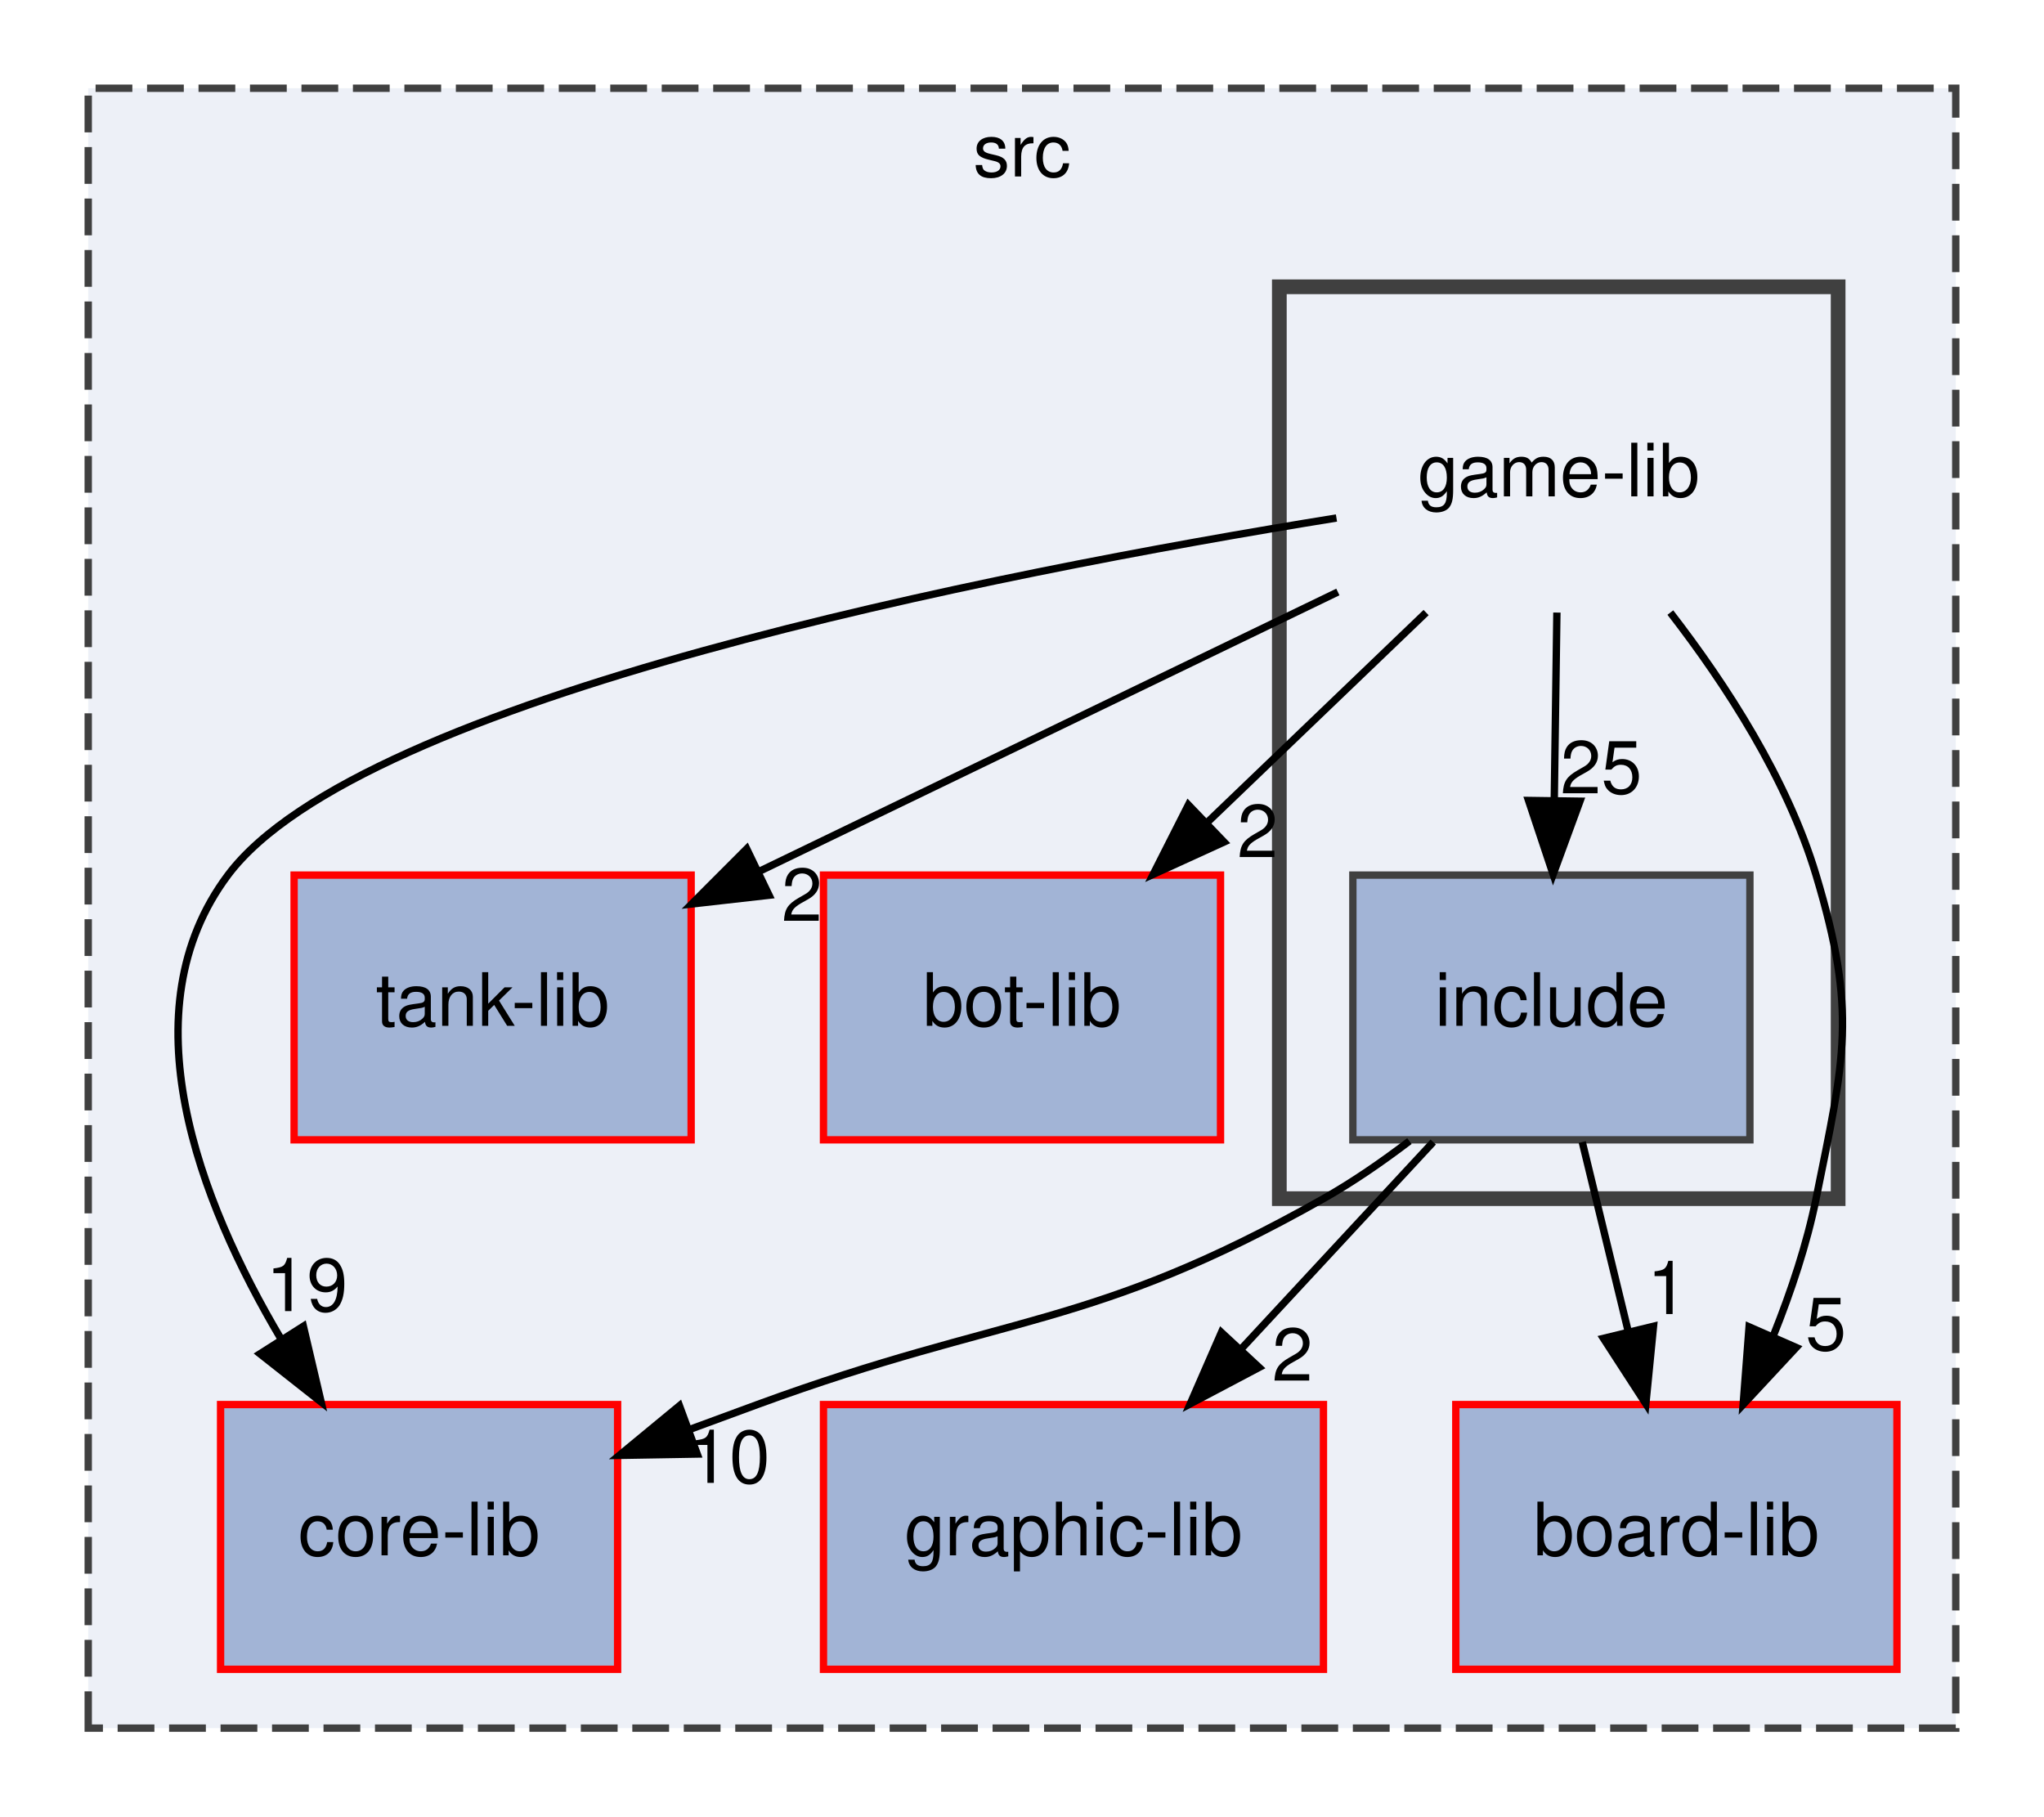
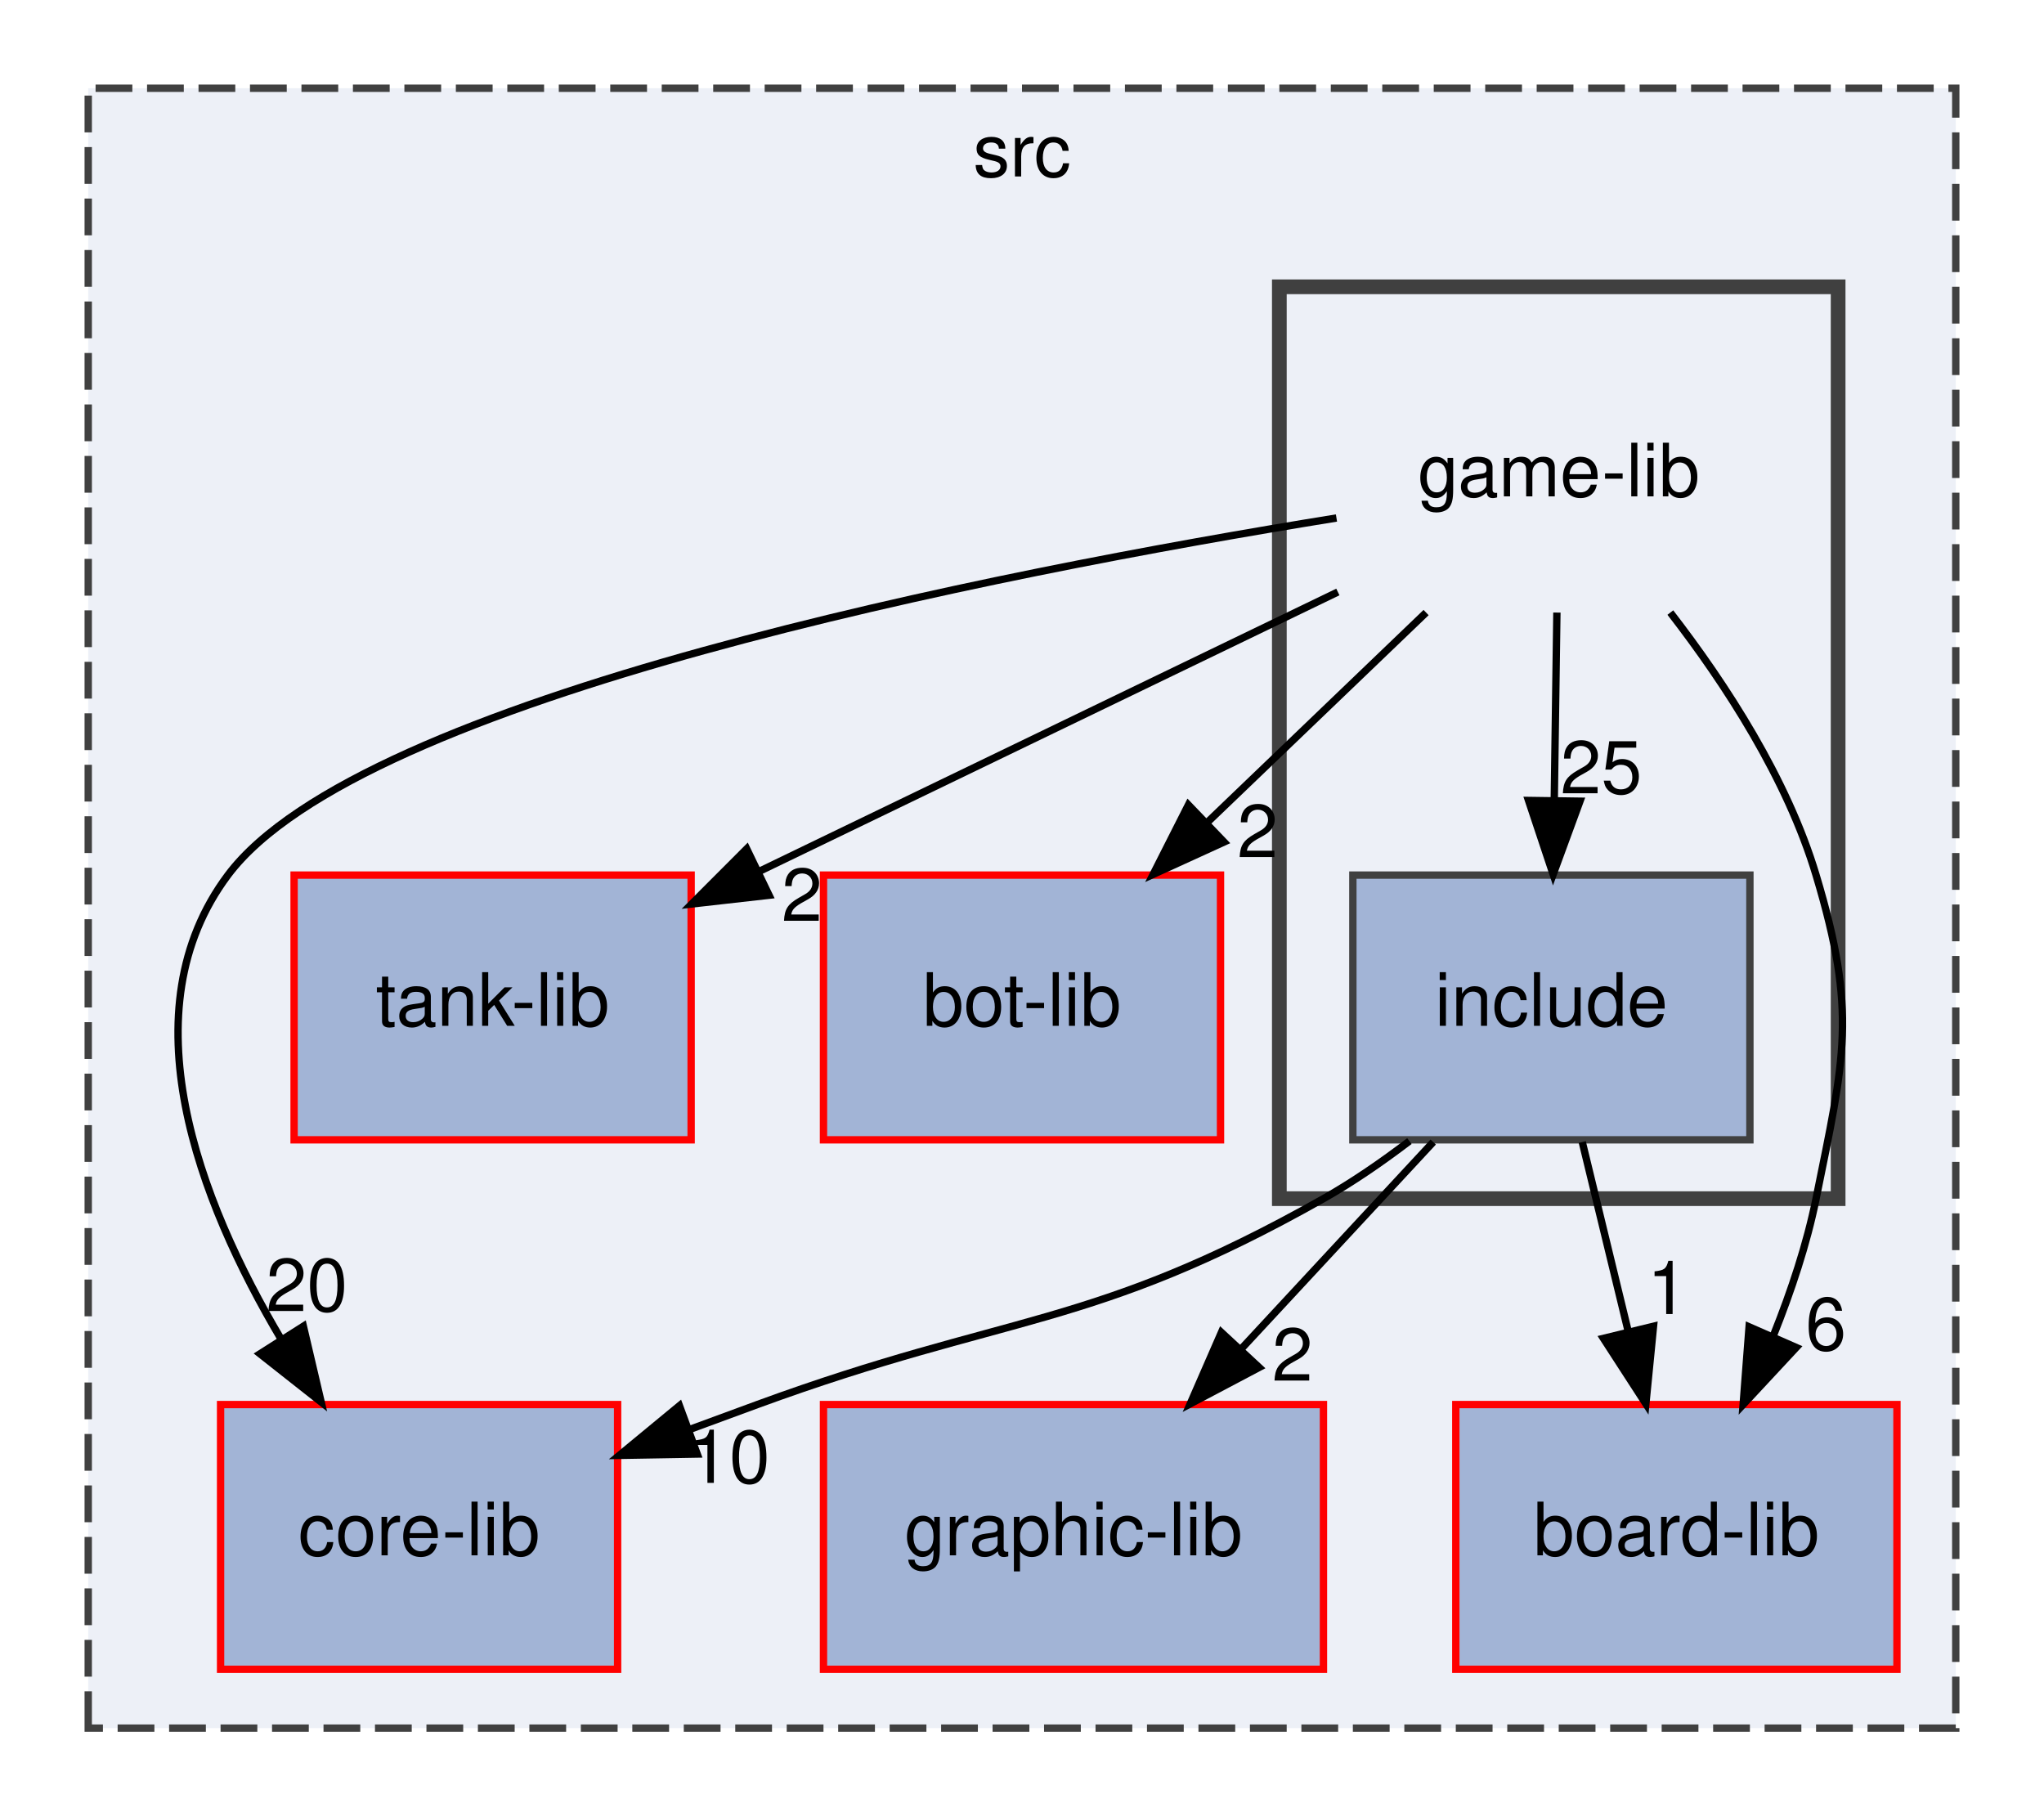
<svg xmlns="http://www.w3.org/2000/svg" xmlns:xlink="http://www.w3.org/1999/xlink" width="278pt" height="247pt" viewBox="0.00 0.00 278.00 247.00">
  <g id="graph0" class="graph" transform="scale(1 1) rotate(0) translate(4 243)">
    <g id="clust1" class="cluster">
      <g id="a_clust1">
        <a xlink:href="dir_68267d1309a1af8e8297ef4c3efbcdba.html" xlink:title="src">
          <polygon fill="#edf0f7" stroke="#404040" stroke-dasharray="5,2" points="8,-8 8,-231 262,-231 262,-8 8,-8" />
          <text text-anchor="middle" x="135" y="-219" font-family="Helvetica,sans-Serif" font-size="10.00">src</text>
        </a>
      </g>
    </g>
    <g id="clust2" class="cluster">
      <g id="a_clust2">
        <a xlink:href="dir_ababdeb7394d8224d3e296f78088442b.html">
          <polygon fill="#edf0f7" stroke="#404040" stroke-width="2" points="170,-80 170,-204 246,-204 246,-80 170,-80" />
        </a>
      </g>
    </g>
    <g id="node1" class="node">
      <g id="a_node1">
        <a xlink:href="dir_09862807db2014add90ed94978e55931.html" xlink:title="tank-lib">
          <polygon fill="#a2b4d6" stroke="red" points="90,-124 36,-124 36,-88 90,-88 90,-124" />
          <text text-anchor="middle" x="63" y="-103.5" font-family="Helvetica,sans-Serif" font-size="10.00">tank-lib</text>
        </a>
      </g>
    </g>
    <g id="node2" class="node">
      <g id="a_node2">
        <a xlink:href="dir_bca8c228595a97e53e081df8126faa1b.html" xlink:title="bot-lib">
          <polygon fill="#a2b4d6" stroke="red" points="162,-124 108,-124 108,-88 162,-88 162,-124" />
          <text text-anchor="middle" x="135" y="-103.5" font-family="Helvetica,sans-Serif" font-size="10.00">bot-lib</text>
        </a>
      </g>
    </g>
    <g id="node3" class="node">
      <g id="a_node3">
        <a xlink:href="dir_dd008488fb0da8829e2acca19721471d.html" xlink:title="core-lib">
          <polygon fill="#a2b4d6" stroke="red" points="80,-52 26,-52 26,-16 80,-16 80,-52" />
          <text text-anchor="middle" x="53" y="-31.5" font-family="Helvetica,sans-Serif" font-size="10.00">core-lib</text>
        </a>
      </g>
    </g>
    <g id="node4" class="node">
      <g id="a_node4">
        <a xlink:href="dir_f9968d1aa079c8b4e4a8682b301a0233.html" xlink:title="board-lib">
          <polygon fill="#a2b4d6" stroke="red" points="254,-52 194,-52 194,-16 254,-16 254,-52" />
          <text text-anchor="middle" x="224" y="-31.5" font-family="Helvetica,sans-Serif" font-size="10.00">board-lib</text>
        </a>
      </g>
    </g>
    <g id="node5" class="node">
      <g id="a_node5">
        <a xlink:href="dir_021a303b9ea6a16d17d203ae5eaa9600.html" xlink:title="graphic-lib">
          <polygon fill="#a2b4d6" stroke="red" points="176,-52 108,-52 108,-16 176,-16 176,-52" />
          <text text-anchor="middle" x="142" y="-31.5" font-family="Helvetica,sans-Serif" font-size="10.00">graphic-lib</text>
        </a>
      </g>
    </g>
    <g id="node6" class="node">
      <text text-anchor="middle" x="208" y="-175.5" font-family="Helvetica,sans-Serif" font-size="10.00">game-lib</text>
    </g>
    <g id="edge1" class="edge">
      <path fill="none" stroke="black" d="M177.96,-162.5C155.11,-151.47 123.57,-136.24 99.31,-124.53" />
      <polygon fill="black" stroke="black" points="100.6,-121.26 90.07,-120.07 97.56,-127.57 100.6,-121.26" />
      <g id="a_edge1-headlabel">
        <a xlink:href="dir_000006_000017.html" xlink:title="2">
          <text text-anchor="middle" x="105.07" y="-117.77" font-family="Helvetica,sans-Serif" font-size="10.00">2</text>
        </a>
      </g>
    </g>
    <g id="edge3" class="edge">
      <path fill="none" stroke="black" d="M189.96,-159.7C180.94,-151.05 169.88,-140.45 160.06,-131.03" />
      <polygon fill="black" stroke="black" points="162.48,-128.5 152.84,-124.1 157.63,-133.55 162.48,-128.5" />
      <g id="a_edge3-headlabel">
        <a xlink:href="dir_000006_000003.html" xlink:title="2">
          <text text-anchor="middle" x="167.04" y="-126.44" font-family="Helvetica,sans-Serif" font-size="10.00">2</text>
        </a>
      </g>
    </g>
    <g id="edge4" class="edge">
      <path fill="none" stroke="black" d="M177.77,-172.56C131.13,-165.03 45.11,-148.17 27,-124 13.17,-105.54 22.97,-79.86 34.28,-60.82" />
      <polygon fill="black" stroke="black" points="37.26,-62.65 39.68,-52.34 31.36,-58.9 37.26,-62.65" />
      <g id="a_edge4-headlabel">
-         <a xlink:href="dir_000006_000004.html" xlink:title="19">
-           <text text-anchor="middle" x="37.73" y="-64.71" font-family="Helvetica,sans-Serif" font-size="10.00">19</text>
+         <a xlink:href="dir_000006_000004.html" xlink:title="20">
+           <text text-anchor="middle" x="37.73" y="-64.71" font-family="Helvetica,sans-Serif" font-size="10.00">20</text>
        </a>
      </g>
    </g>
    <g id="edge5" class="edge">
      <path fill="none" stroke="black" d="M223.18,-159.7C230.73,-149.94 239.07,-137.1 243,-124 248.63,-105.27 246.88,-99.17 243,-80 241.75,-73.82 239.62,-67.44 237.24,-61.49" />
      <polygon fill="black" stroke="black" points="240.3,-59.76 233.08,-52 233.89,-62.57 240.3,-59.76" />
      <g id="a_edge5-headlabel">
-         <a xlink:href="dir_000006_000001.html" xlink:title="5">
-           <text text-anchor="middle" x="244.34" y="-59.41" font-family="Helvetica,sans-Serif" font-size="10.00">5</text>
+         <a xlink:href="dir_000006_000001.html" xlink:title="6">
+           <text text-anchor="middle" x="244.34" y="-59.41" font-family="Helvetica,sans-Serif" font-size="10.00">6</text>
        </a>
      </g>
    </g>
    <g id="node7" class="node">
      <g id="a_node7">
        <a xlink:href="dir_810fd887183ef9ca5ceb867dba4c2553.html" xlink:title="include">
          <polygon fill="#a2b4d6" stroke="#404040" points="234,-124 180,-124 180,-88 234,-88 234,-124" />
          <text text-anchor="middle" x="207" y="-103.5" font-family="Helvetica,sans-Serif" font-size="10.00">include</text>
        </a>
      </g>
    </g>
    <g id="edge2" class="edge">
      <path fill="none" stroke="black" d="M207.75,-159.7C207.64,-151.98 207.51,-142.71 207.39,-134.11" />
      <polygon fill="black" stroke="black" points="210.89,-134.05 207.24,-124.1 203.89,-134.15 210.89,-134.05" />
      <g id="a_edge2-headlabel">
        <a xlink:href="dir_000006_000011.html" xlink:title="25">
          <text text-anchor="middle" x="213.78" y="-135.11" font-family="Helvetica,sans-Serif" font-size="10.00">25</text>
        </a>
      </g>
    </g>
    <g id="edge7" class="edge">
      <path fill="none" stroke="black" d="M187.69,-87.83C183.96,-84.99 179.97,-82.24 176,-80 144.29,-62.11 133.19,-64.53 99,-52 95.96,-50.89 92.81,-49.73 89.65,-48.56" />
      <polygon fill="black" stroke="black" points="90.83,-45.27 80.23,-45.09 88.41,-51.84 90.83,-45.27" />
      <g id="a_edge7-headlabel">
        <a xlink:href="dir_000011_000004.html" xlink:title="10">
          <text text-anchor="middle" x="95.18" y="-41.35" font-family="Helvetica,sans-Serif" font-size="10.00">10</text>
        </a>
      </g>
    </g>
    <g id="edge8" class="edge">
      <path fill="none" stroke="black" d="M211.2,-87.7C213.1,-79.9 215.38,-70.51 217.48,-61.83" />
      <polygon fill="black" stroke="black" points="220.89,-62.65 219.85,-52.1 214.08,-61 220.89,-62.65" />
      <g id="a_edge8-headlabel">
        <a xlink:href="dir_000011_000001.html" xlink:title="1">
          <text text-anchor="middle" x="222.8" y="-64.31" font-family="Helvetica,sans-Serif" font-size="10.00">1</text>
        </a>
      </g>
    </g>
    <g id="edge6" class="edge">
      <path fill="none" stroke="black" d="M190.93,-87.7C183.06,-79.22 173.44,-68.86 164.83,-59.58" />
      <polygon fill="black" stroke="black" points="167.25,-57.05 157.88,-52.1 162.12,-61.81 167.25,-57.05" />
      <g id="a_edge6-headlabel">
        <a xlink:href="dir_000011_000007.html" xlink:title="2">
          <text text-anchor="middle" x="171.78" y="-55.25" font-family="Helvetica,sans-Serif" font-size="10.00">2</text>
        </a>
      </g>
    </g>
  </g>
</svg>
